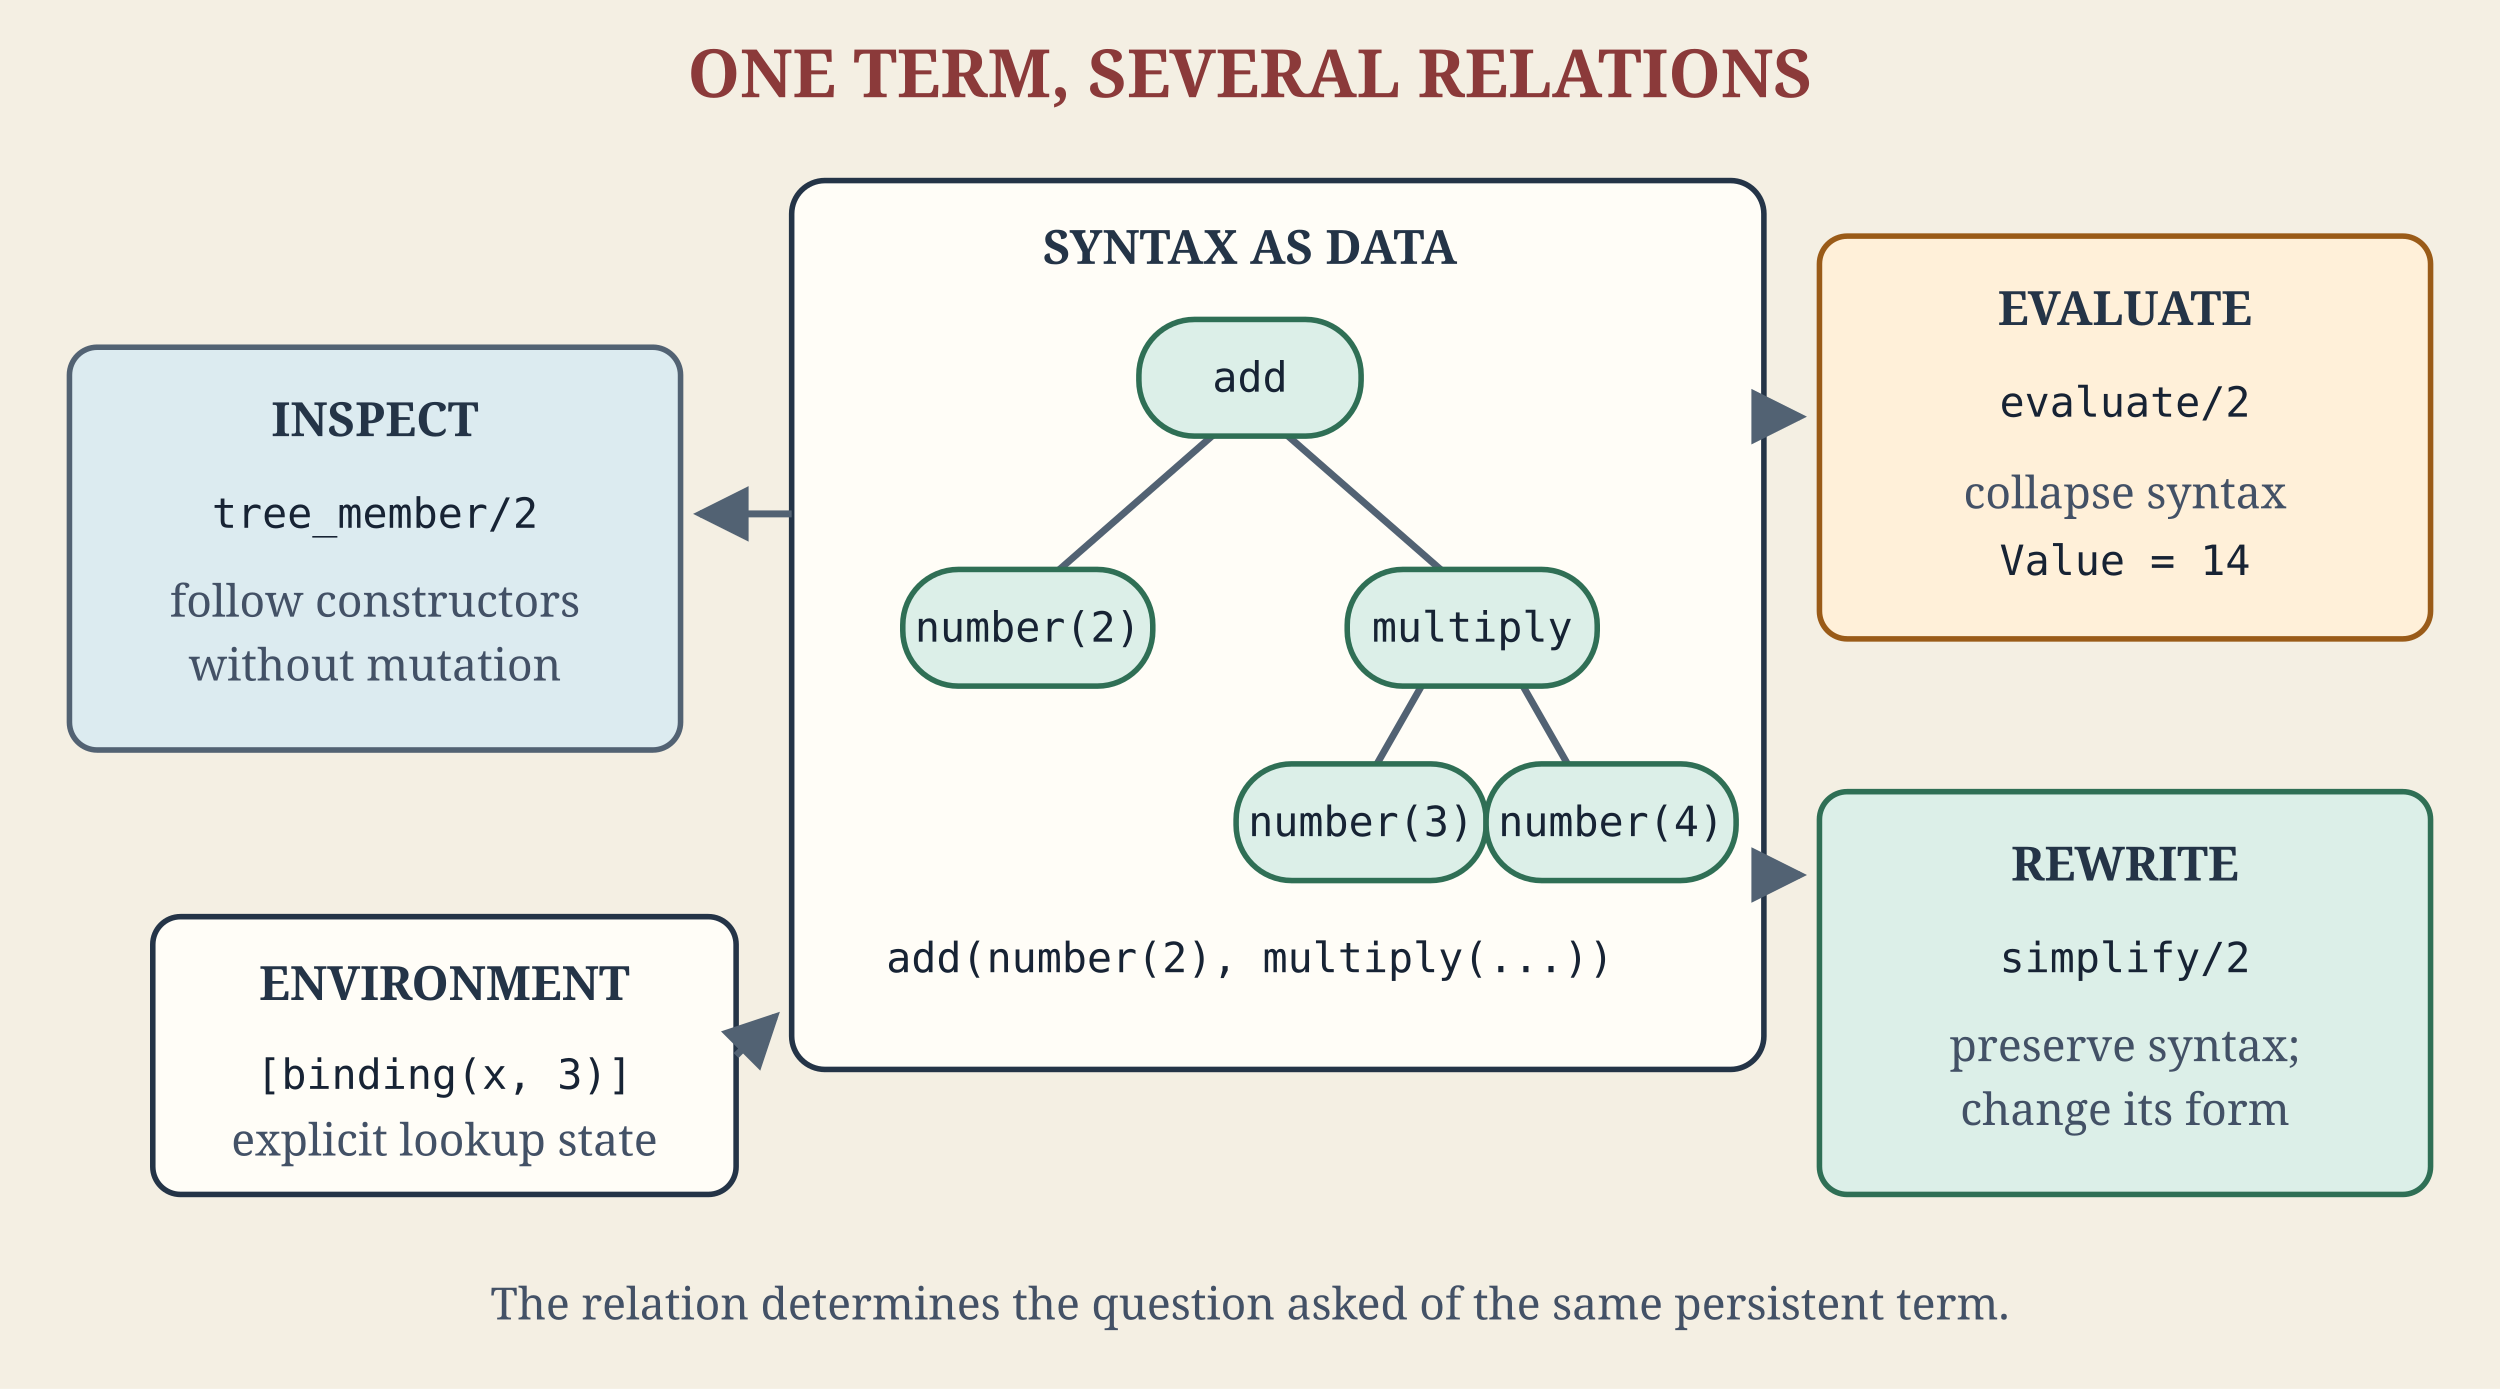
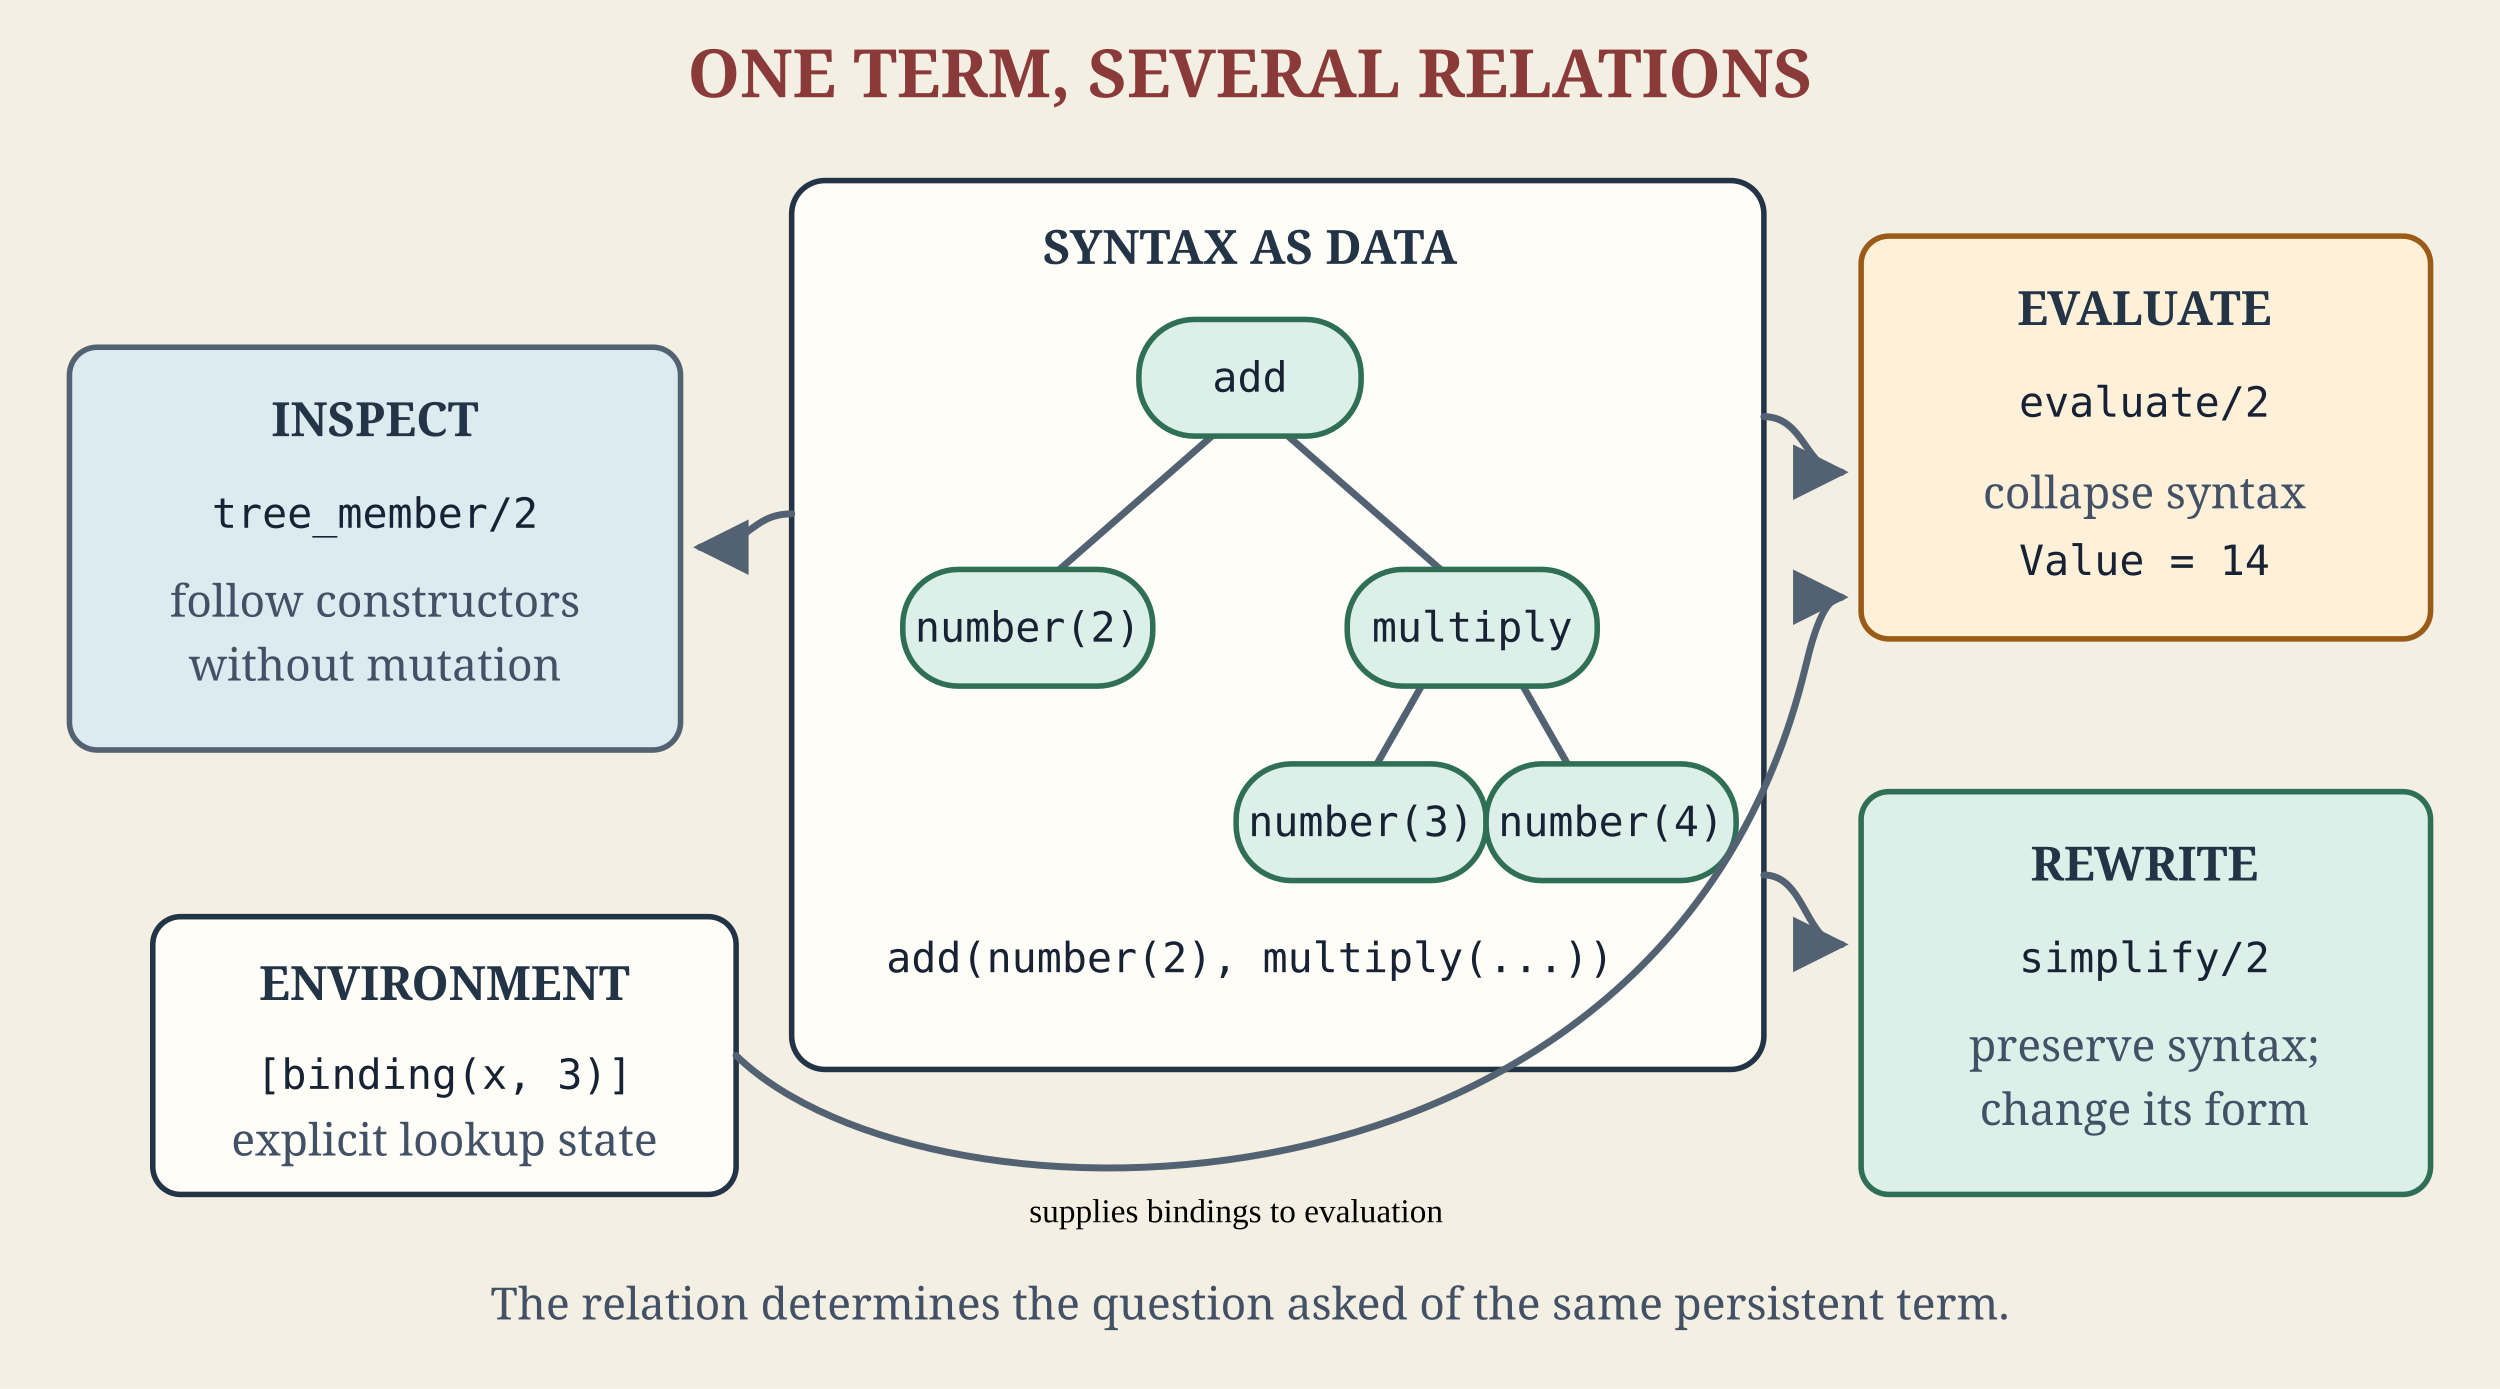
<svg xmlns="http://www.w3.org/2000/svg" width="900" height="500" viewBox="0 0 900 500" role="img" aria-labelledby="title desc">
  <defs>
    <style>
      .paper{fill:#fffdf7;stroke:#243447;stroke-width:2}.tree{fill:#dcefe8;stroke:#2f6f55;stroke-width:2}
      .gold{fill:#fff0d9;stroke:#9a5b18;stroke-width:2}.blue{fill:#dcebf0;stroke:#526273;stroke-width:2}
      .title{fill:#8b3a3a;font:bold 24px Georgia,serif}.label{fill:#243447;font:bold 17px Georgia,serif}
      .prose{fill:#435166;font:16px Georgia,serif}.code{fill:#172334;font:15px ui-monospace,SFMono-Regular,Consolas,monospace}
-       .line{fill:none;stroke:#526273;stroke-width:2.5}
+       .line{fill:none;stroke:#526273;stroke-width:2.5;stroke-linecap:round}
    </style>
    <marker id="arrow" markerWidth="8" markerHeight="8" refX="7" refY="4" orient="auto">
      <path d="M0 0L8 4L0 8Z" fill="#526273" />
    </marker>
  </defs>
  <rect width="900" height="500" fill="#f4efe3" />
  <text class="title" x="450" y="35" text-anchor="middle">ONE TERM, SEVERAL RELATIONS</text>
  <rect class="paper" x="285" y="65" width="350" height="320" rx="12" />
  <text class="label" x="450" y="95" text-anchor="middle">SYNTAX AS DATA</text>
  <line class="line" x1="450" y1="145" x2="370" y2="215" />
  <line class="line" x1="450" y1="145" x2="530" y2="215" />
  <line class="line" x1="530" y1="215" x2="490" y2="285" />
  <line class="line" x1="530" y1="215" x2="570" y2="285" />
  <rect class="tree" x="410" y="115" width="80" height="42" rx="20" />
  <text class="code" x="450" y="141" text-anchor="middle">add</text>
  <rect class="tree" x="325" y="205" width="90" height="42" rx="20" />
  <text class="code" x="370" y="231" text-anchor="middle">number(2)</text>
  <rect class="tree" x="485" y="205" width="90" height="42" rx="20" />
  <text class="code" x="530" y="231" text-anchor="middle">multiply</text>
  <rect class="tree" x="445" y="275" width="90" height="42" rx="20" />
  <text class="code" x="490" y="301" text-anchor="middle">number(3)</text>
  <rect class="tree" x="535" y="275" width="90" height="42" rx="20" />
  <text class="code" x="580" y="301" text-anchor="middle">number(4)</text>
  <text class="code" x="450" y="350" text-anchor="middle">add(number(2), multiply(...))</text>
  <rect class="blue" x="25" y="125" width="220" height="145" rx="10" />
  <text class="label" x="135" y="157" text-anchor="middle">INSPECT</text>
  <text class="code" x="135" y="190" text-anchor="middle">tree_member/2</text>
  <text class="prose" x="135" y="222" text-anchor="middle">follow constructors</text>
  <text class="prose" x="135" y="245" text-anchor="middle">without mutation</text>
-   <path class="line" marker-end="url(#arrow)" d="M285 185H252" />
-   <rect class="gold" x="655" y="85" width="220" height="145" rx="10" />
-   <text class="label" x="765" y="117" text-anchor="middle">EVALUATE</text>
-   <text class="code" x="765" y="150" text-anchor="middle">evaluate/2</text>
-   <text class="prose" x="765" y="183" text-anchor="middle">collapse syntax</text>
-   <text class="code" x="765" y="207" text-anchor="middle">Value = 14</text>
-   <path class="line" marker-end="url(#arrow)" d="M635 150H648" />
-   <rect class="tree" x="655" y="285" width="220" height="145" rx="10" />
-   <text class="label" x="765" y="317" text-anchor="middle">REWRITE</text>
-   <text class="code" x="765" y="350" text-anchor="middle">simplify/2</text>
-   <text class="prose" x="765" y="382" text-anchor="middle">preserve syntax;</text>
-   <text class="prose" x="765" y="405" text-anchor="middle">change its form</text>
-   <path class="line" marker-end="url(#arrow)" d="M635 315H648" />
+   <path class="line" marker-end="url(#arrow)" d="M285 185C270 185 270 197 252 197" />
+   <rect class="gold" x="670" y="85" width="205" height="145" rx="10" />
+   <text class="label" x="772" y="117" text-anchor="middle">EVALUATE</text>
+   <text class="code" x="772" y="150" text-anchor="middle">evaluate/2</text>
+   <text class="prose" x="772" y="183" text-anchor="middle">collapse syntax</text>
+   <text class="code" x="772" y="207" text-anchor="middle">Value = 14</text>
+   <path class="line" marker-end="url(#arrow)" d="M635 150C650 150 650 170 663 170" />
+   <rect class="tree" x="670" y="285" width="205" height="145" rx="10" />
+   <text class="label" x="772" y="317" text-anchor="middle">REWRITE</text>
+   <text class="code" x="772" y="350" text-anchor="middle">simplify/2</text>
+   <text class="prose" x="772" y="382" text-anchor="middle">preserve syntax;</text>
+   <text class="prose" x="772" y="405" text-anchor="middle">change its form</text>
+   <path class="line" marker-end="url(#arrow)" d="M635 315C650 315 650 340 663 340" />
  <rect class="paper" x="55" y="330" width="210" height="100" rx="10" />
  <text class="label" x="160" y="360" text-anchor="middle">ENVIRONMENT</text>
  <text class="code" x="160" y="392" text-anchor="middle">[binding(x, 3)]</text>
  <text class="prose" x="160" y="416" text-anchor="middle">explicit lookup state</text>
-   <path class="line" marker-end="url(#arrow)" d="M265 380L279 366" />
+   <path class="line" marker-end="url(#arrow)" d="M265 380C335 448 600 448 650 240C654 223 658 215 663 215" />
+   <text class="flow-label" x="445" y="440" text-anchor="middle">supplies bindings to evaluation</text>
  <text class="prose" x="450" y="475" text-anchor="middle">The relation determines the question asked of the same persistent term.</text>
</svg>
